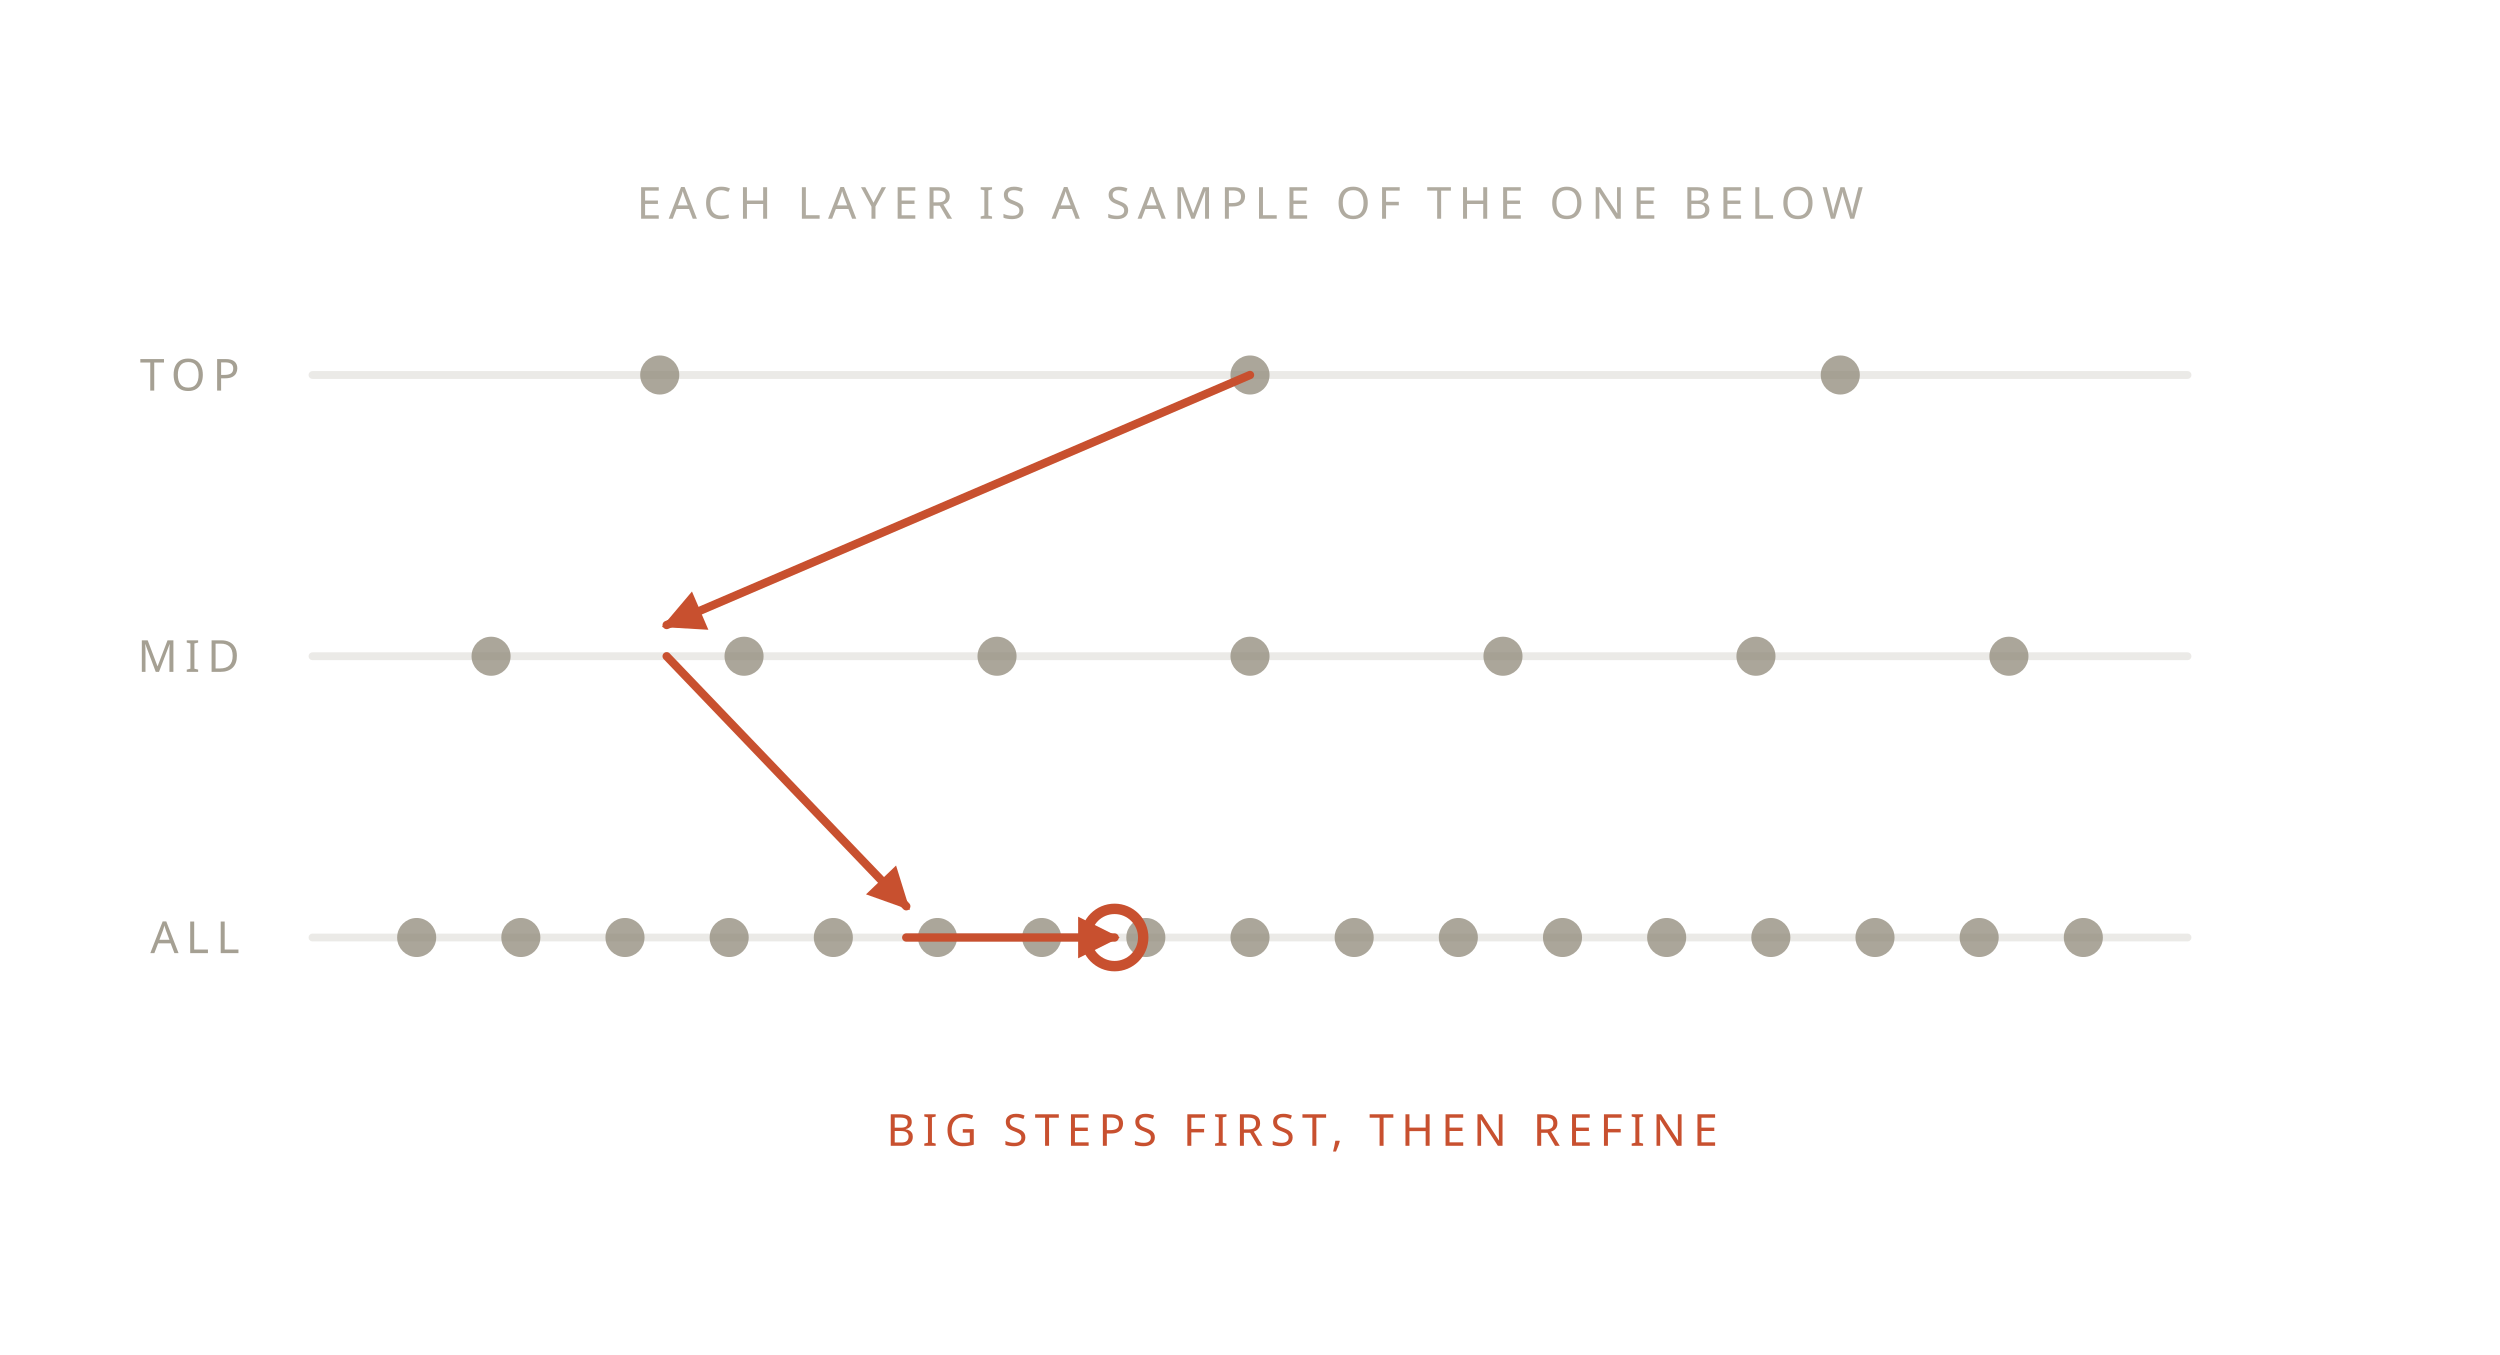
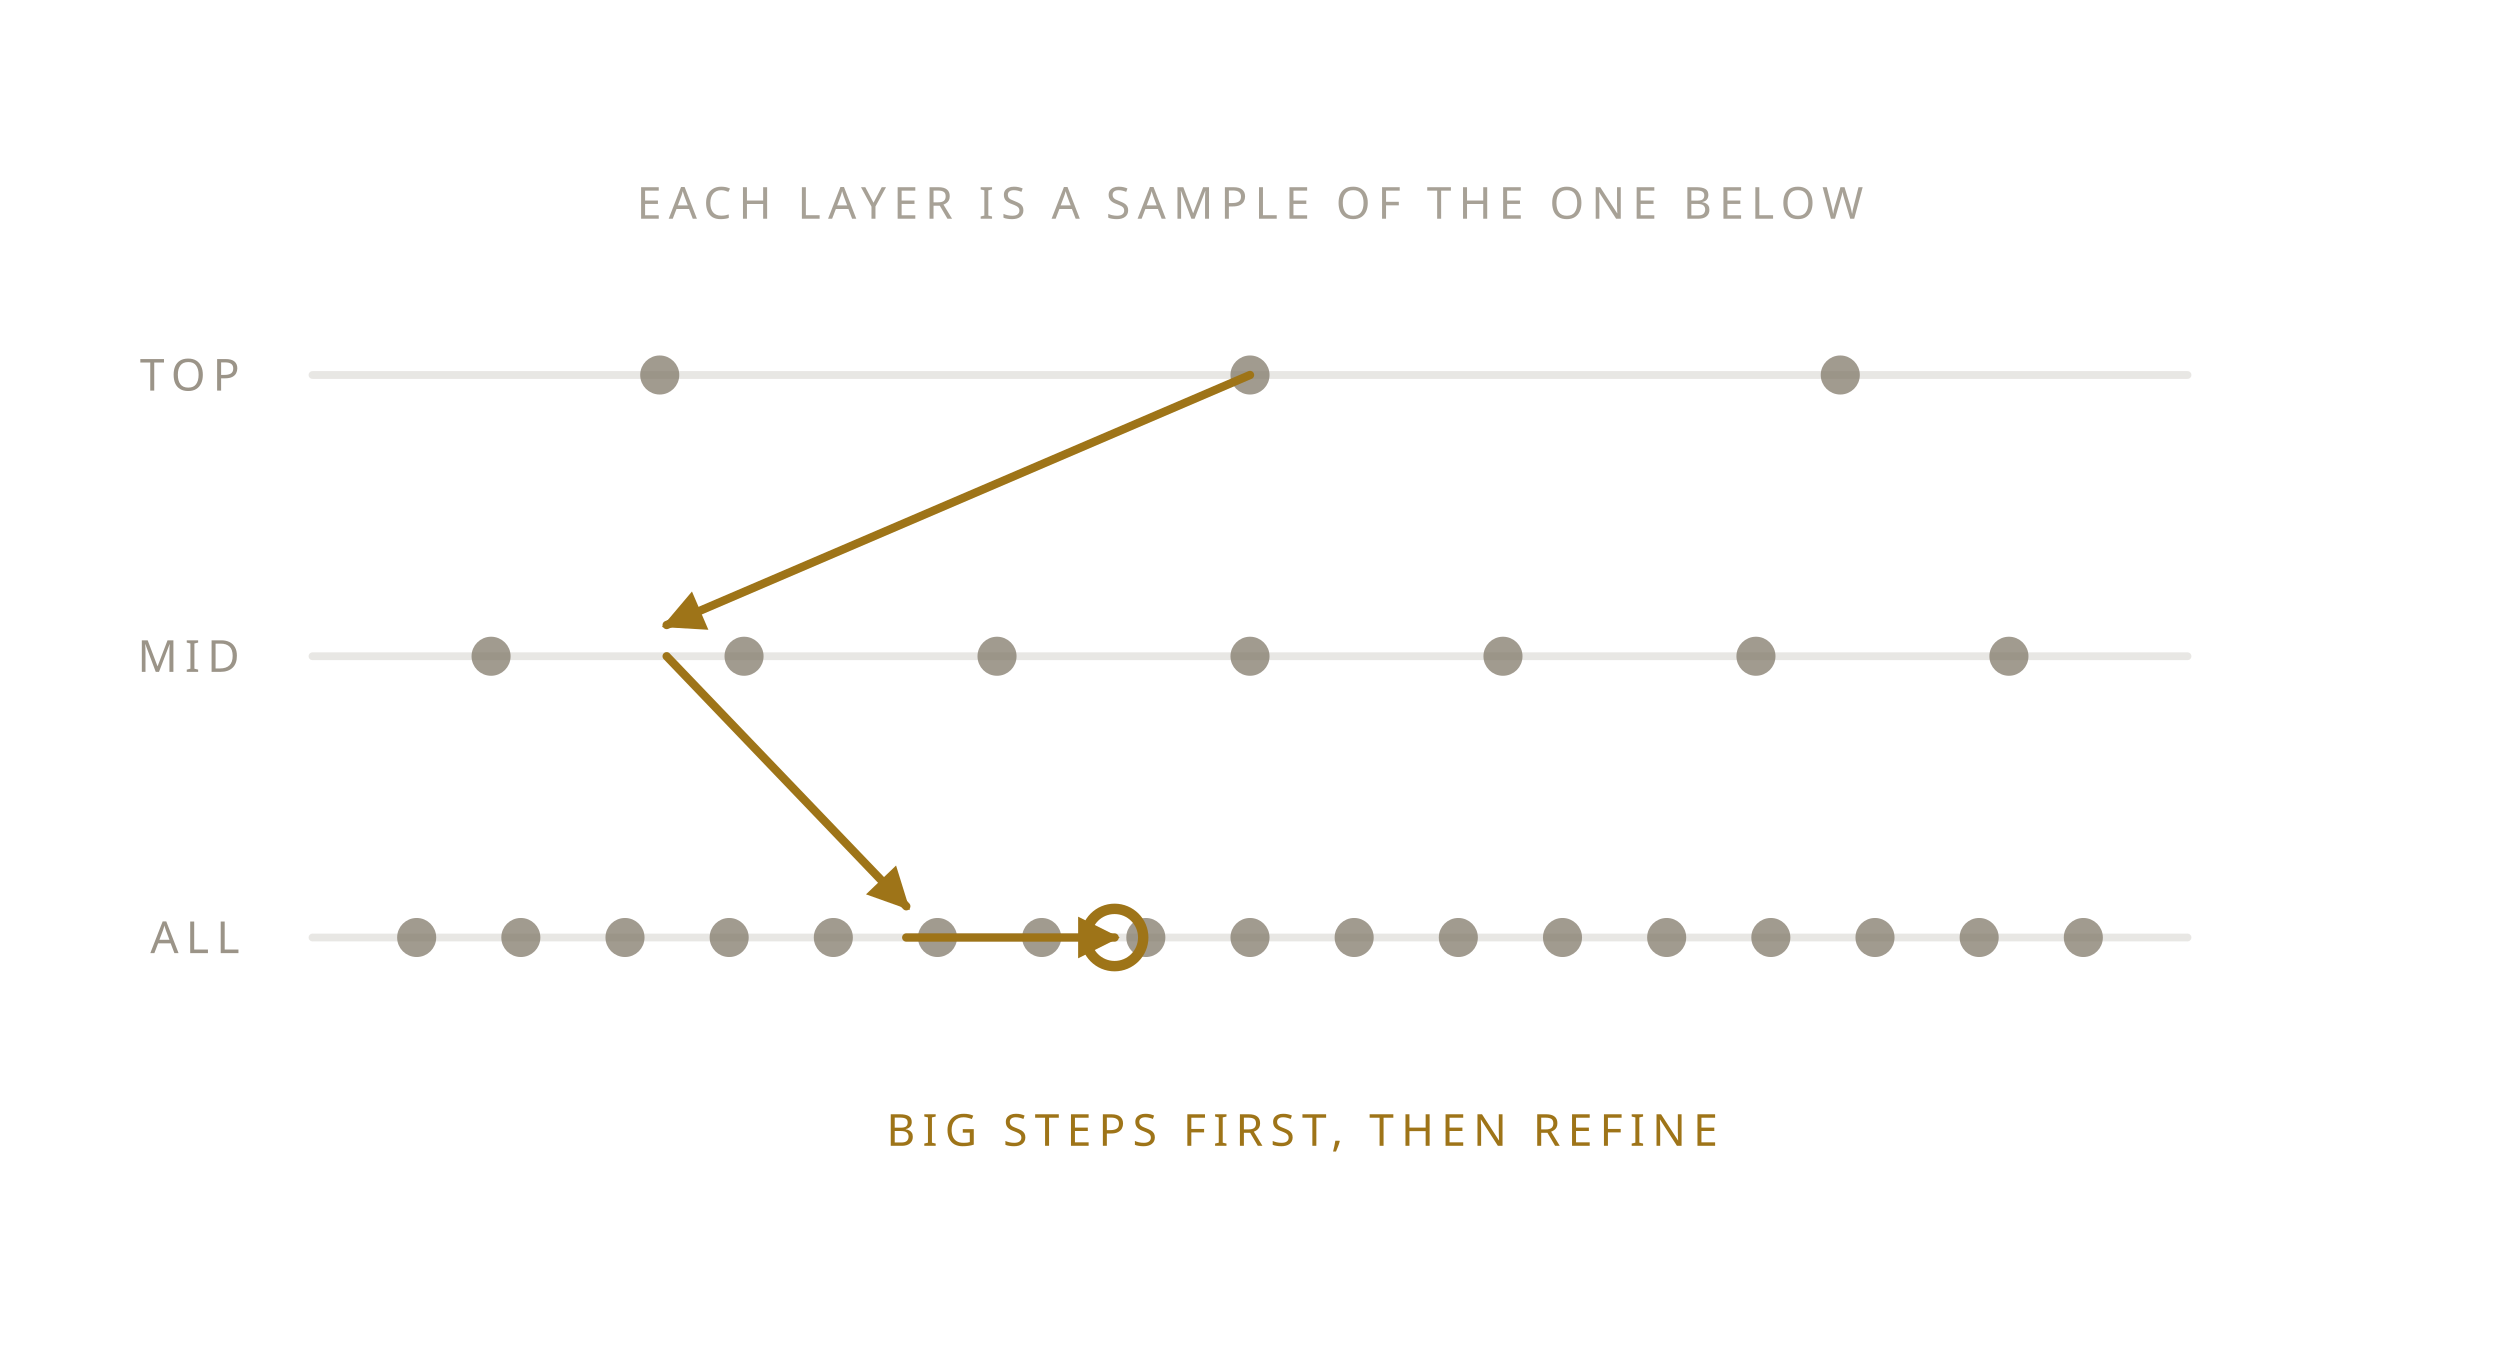
<svg xmlns="http://www.w3.org/2000/svg" viewBox="0 0 480 260" width="480" height="260" role="img">
  <defs>
    <marker id="a-ink" viewBox="0 0 8 8" refX="7" refY="4" markerWidth="5" markerHeight="5" orient="auto">
-       <path d="M0 0 L8 4 L0 8 z" fill="#8f8878" />
+       <path d="M0 0 L8 4 L0 8 z" fill="#82796a" />
    </marker>
    <marker id="a-acc" viewBox="0 0 8 8" refX="7" refY="4" markerWidth="5" markerHeight="5" orient="auto">
-       <path d="M0 0 L8 4 L0 8 z" fill="#c8502f" />
+       <path d="M0 0 L8 4 L0 8 z" fill="#9e7418" />
    </marker>
  </defs>
-   <line x1="60" y1="72" x2="420" y2="72" stroke="#8f8878" stroke-width="1.5" opacity="0.18" stroke-linecap="round" />
-   <circle cx="126.667" cy="72" r="3" fill="#8f8878" stroke="#8f8878" stroke-width="1.5" opacity="0.75" />
-   <circle cx="240" cy="72" r="3" fill="#8f8878" stroke="#8f8878" stroke-width="1.5" opacity="0.75" />
-   <circle cx="353.333" cy="72" r="3" fill="#8f8878" stroke="#8f8878" stroke-width="1.5" opacity="0.75" />
-   <text x="46" y="75" fill="#8f8878" font-size="8.5" font-family="ui-sans-serif, system-ui, sans-serif" font-weight="500" text-anchor="end" letter-spacing="1.4" opacity="0.8">TOP</text>
-   <line x1="60" y1="126" x2="420" y2="126" stroke="#8f8878" stroke-width="1.5" opacity="0.18" stroke-linecap="round" />
-   <circle cx="94.286" cy="126" r="3" fill="#8f8878" stroke="#8f8878" stroke-width="1.5" opacity="0.75" />
-   <circle cx="142.857" cy="126" r="3" fill="#8f8878" stroke="#8f8878" stroke-width="1.5" opacity="0.75" />
-   <circle cx="191.429" cy="126" r="3" fill="#8f8878" stroke="#8f8878" stroke-width="1.5" opacity="0.75" />
-   <circle cx="240" cy="126" r="3" fill="#8f8878" stroke="#8f8878" stroke-width="1.5" opacity="0.75" />
-   <circle cx="288.571" cy="126" r="3" fill="#8f8878" stroke="#8f8878" stroke-width="1.5" opacity="0.75" />
-   <circle cx="337.143" cy="126" r="3" fill="#8f8878" stroke="#8f8878" stroke-width="1.5" opacity="0.75" />
-   <circle cx="385.714" cy="126" r="3" fill="#8f8878" stroke="#8f8878" stroke-width="1.5" opacity="0.75" />
-   <text x="46" y="129" fill="#8f8878" font-size="8.5" font-family="ui-sans-serif, system-ui, sans-serif" font-weight="500" text-anchor="end" letter-spacing="1.4" opacity="0.8">MID</text>
-   <line x1="60" y1="180" x2="420" y2="180" stroke="#8f8878" stroke-width="1.5" opacity="0.18" stroke-linecap="round" />
-   <circle cx="80" cy="180" r="3" fill="#8f8878" stroke="#8f8878" stroke-width="1.5" opacity="0.75" />
-   <circle cx="100" cy="180" r="3" fill="#8f8878" stroke="#8f8878" stroke-width="1.5" opacity="0.75" />
-   <circle cx="120" cy="180" r="3" fill="#8f8878" stroke="#8f8878" stroke-width="1.5" opacity="0.75" />
-   <circle cx="140" cy="180" r="3" fill="#8f8878" stroke="#8f8878" stroke-width="1.5" opacity="0.75" />
-   <circle cx="160" cy="180" r="3" fill="#8f8878" stroke="#8f8878" stroke-width="1.5" opacity="0.75" />
-   <circle cx="180" cy="180" r="3" fill="#8f8878" stroke="#8f8878" stroke-width="1.5" opacity="0.75" />
-   <circle cx="200" cy="180" r="3" fill="#8f8878" stroke="#8f8878" stroke-width="1.5" opacity="0.75" />
-   <circle cx="220" cy="180" r="3" fill="#8f8878" stroke="#8f8878" stroke-width="1.5" opacity="0.75" />
-   <circle cx="240" cy="180" r="3" fill="#8f8878" stroke="#8f8878" stroke-width="1.5" opacity="0.75" />
-   <circle cx="260" cy="180" r="3" fill="#8f8878" stroke="#8f8878" stroke-width="1.5" opacity="0.75" />
-   <circle cx="280" cy="180" r="3" fill="#8f8878" stroke="#8f8878" stroke-width="1.5" opacity="0.75" />
-   <circle cx="300" cy="180" r="3" fill="#8f8878" stroke="#8f8878" stroke-width="1.5" opacity="0.75" />
-   <circle cx="320" cy="180" r="3" fill="#8f8878" stroke="#8f8878" stroke-width="1.5" opacity="0.75" />
-   <circle cx="340" cy="180" r="3" fill="#8f8878" stroke="#8f8878" stroke-width="1.5" opacity="0.75" />
-   <circle cx="360" cy="180" r="3" fill="#8f8878" stroke="#8f8878" stroke-width="1.5" opacity="0.75" />
-   <circle cx="380" cy="180" r="3" fill="#8f8878" stroke="#8f8878" stroke-width="1.5" opacity="0.75" />
-   <circle cx="400" cy="180" r="3" fill="#8f8878" stroke="#8f8878" stroke-width="1.5" opacity="0.75" />
-   <text x="46" y="183" fill="#8f8878" font-size="8.5" font-family="ui-sans-serif, system-ui, sans-serif" font-weight="500" text-anchor="end" letter-spacing="1.4" opacity="0.8">ALL</text>
-   <line x1="240" y1="72" x2="128" y2="120" stroke="#c8502f" stroke-width="1.6" marker-end="url(#a-acc)" stroke-linecap="round" />
-   <line x1="128" y1="126" x2="174" y2="174" stroke="#c8502f" stroke-width="1.6" marker-end="url(#a-acc)" stroke-linecap="round" />
-   <line x1="174" y1="180" x2="214" y2="180" stroke="#c8502f" stroke-width="1.6" marker-end="url(#a-acc)" stroke-linecap="round" />
-   <circle cx="214" cy="180" r="5.5" fill="none" stroke="#c8502f" stroke-width="2" />
-   <text x="250" y="220" fill="#c8502f" font-size="8.5" font-family="ui-sans-serif, system-ui, sans-serif" font-weight="500" text-anchor="middle" letter-spacing="1.4">BIG STEPS FIRST, THEN REFINE</text>
-   <text x="240" y="42" fill="#8f8878" font-size="8.5" font-family="ui-sans-serif, system-ui, sans-serif" font-weight="500" text-anchor="middle" letter-spacing="1.4" opacity="0.7">EACH LAYER IS A SAMPLE OF THE ONE BELOW</text>
+   <line x1="60" y1="72" x2="420" y2="72" stroke="#82796a" stroke-width="1.5" opacity="0.18" stroke-linecap="round" />
+   <circle cx="126.667" cy="72" r="3" fill="#82796a" stroke="#82796a" stroke-width="1.5" opacity="0.75" />
+   <circle cx="240" cy="72" r="3" fill="#82796a" stroke="#82796a" stroke-width="1.5" opacity="0.75" />
+   <circle cx="353.333" cy="72" r="3" fill="#82796a" stroke="#82796a" stroke-width="1.5" opacity="0.75" />
+   <text x="46" y="75" fill="#82796a" font-size="8.5" font-family="ui-sans-serif, system-ui, sans-serif" font-weight="500" text-anchor="end" letter-spacing="1.4" opacity="0.8">TOP</text>
+   <line x1="60" y1="126" x2="420" y2="126" stroke="#82796a" stroke-width="1.5" opacity="0.18" stroke-linecap="round" />
+   <circle cx="94.286" cy="126" r="3" fill="#82796a" stroke="#82796a" stroke-width="1.5" opacity="0.75" />
+   <circle cx="142.857" cy="126" r="3" fill="#82796a" stroke="#82796a" stroke-width="1.5" opacity="0.75" />
+   <circle cx="191.429" cy="126" r="3" fill="#82796a" stroke="#82796a" stroke-width="1.5" opacity="0.75" />
+   <circle cx="240" cy="126" r="3" fill="#82796a" stroke="#82796a" stroke-width="1.5" opacity="0.75" />
+   <circle cx="288.571" cy="126" r="3" fill="#82796a" stroke="#82796a" stroke-width="1.5" opacity="0.75" />
+   <circle cx="337.143" cy="126" r="3" fill="#82796a" stroke="#82796a" stroke-width="1.5" opacity="0.75" />
+   <circle cx="385.714" cy="126" r="3" fill="#82796a" stroke="#82796a" stroke-width="1.5" opacity="0.75" />
+   <text x="46" y="129" fill="#82796a" font-size="8.5" font-family="ui-sans-serif, system-ui, sans-serif" font-weight="500" text-anchor="end" letter-spacing="1.4" opacity="0.8">MID</text>
+   <line x1="60" y1="180" x2="420" y2="180" stroke="#82796a" stroke-width="1.5" opacity="0.18" stroke-linecap="round" />
+   <circle cx="80" cy="180" r="3" fill="#82796a" stroke="#82796a" stroke-width="1.5" opacity="0.75" />
+   <circle cx="100" cy="180" r="3" fill="#82796a" stroke="#82796a" stroke-width="1.5" opacity="0.75" />
+   <circle cx="120" cy="180" r="3" fill="#82796a" stroke="#82796a" stroke-width="1.5" opacity="0.75" />
+   <circle cx="140" cy="180" r="3" fill="#82796a" stroke="#82796a" stroke-width="1.5" opacity="0.75" />
+   <circle cx="160" cy="180" r="3" fill="#82796a" stroke="#82796a" stroke-width="1.5" opacity="0.75" />
+   <circle cx="180" cy="180" r="3" fill="#82796a" stroke="#82796a" stroke-width="1.5" opacity="0.75" />
+   <circle cx="200" cy="180" r="3" fill="#82796a" stroke="#82796a" stroke-width="1.5" opacity="0.75" />
+   <circle cx="220" cy="180" r="3" fill="#82796a" stroke="#82796a" stroke-width="1.5" opacity="0.75" />
+   <circle cx="240" cy="180" r="3" fill="#82796a" stroke="#82796a" stroke-width="1.5" opacity="0.75" />
+   <circle cx="260" cy="180" r="3" fill="#82796a" stroke="#82796a" stroke-width="1.5" opacity="0.75" />
+   <circle cx="280" cy="180" r="3" fill="#82796a" stroke="#82796a" stroke-width="1.5" opacity="0.75" />
+   <circle cx="300" cy="180" r="3" fill="#82796a" stroke="#82796a" stroke-width="1.5" opacity="0.75" />
+   <circle cx="320" cy="180" r="3" fill="#82796a" stroke="#82796a" stroke-width="1.5" opacity="0.75" />
+   <circle cx="340" cy="180" r="3" fill="#82796a" stroke="#82796a" stroke-width="1.5" opacity="0.75" />
+   <circle cx="360" cy="180" r="3" fill="#82796a" stroke="#82796a" stroke-width="1.5" opacity="0.75" />
+   <circle cx="380" cy="180" r="3" fill="#82796a" stroke="#82796a" stroke-width="1.5" opacity="0.75" />
+   <circle cx="400" cy="180" r="3" fill="#82796a" stroke="#82796a" stroke-width="1.5" opacity="0.75" />
+   <text x="46" y="183" fill="#82796a" font-size="8.5" font-family="ui-sans-serif, system-ui, sans-serif" font-weight="500" text-anchor="end" letter-spacing="1.4" opacity="0.8">ALL</text>
+   <line x1="240" y1="72" x2="128" y2="120" stroke="#9e7418" stroke-width="1.6" marker-end="url(#a-acc)" stroke-linecap="round" />
+   <line x1="128" y1="126" x2="174" y2="174" stroke="#9e7418" stroke-width="1.6" marker-end="url(#a-acc)" stroke-linecap="round" />
+   <line x1="174" y1="180" x2="214" y2="180" stroke="#9e7418" stroke-width="1.6" marker-end="url(#a-acc)" stroke-linecap="round" />
+   <circle cx="214" cy="180" r="5.5" fill="none" stroke="#9e7418" stroke-width="2" />
+   <text x="250" y="220" fill="#9e7418" font-size="8.5" font-family="ui-sans-serif, system-ui, sans-serif" font-weight="500" text-anchor="middle" letter-spacing="1.4">BIG STEPS FIRST, THEN REFINE</text>
+   <text x="240" y="42" fill="#82796a" font-size="8.5" font-family="ui-sans-serif, system-ui, sans-serif" font-weight="500" text-anchor="middle" letter-spacing="1.4" opacity="0.7">EACH LAYER IS A SAMPLE OF THE ONE BELOW</text>
</svg>
